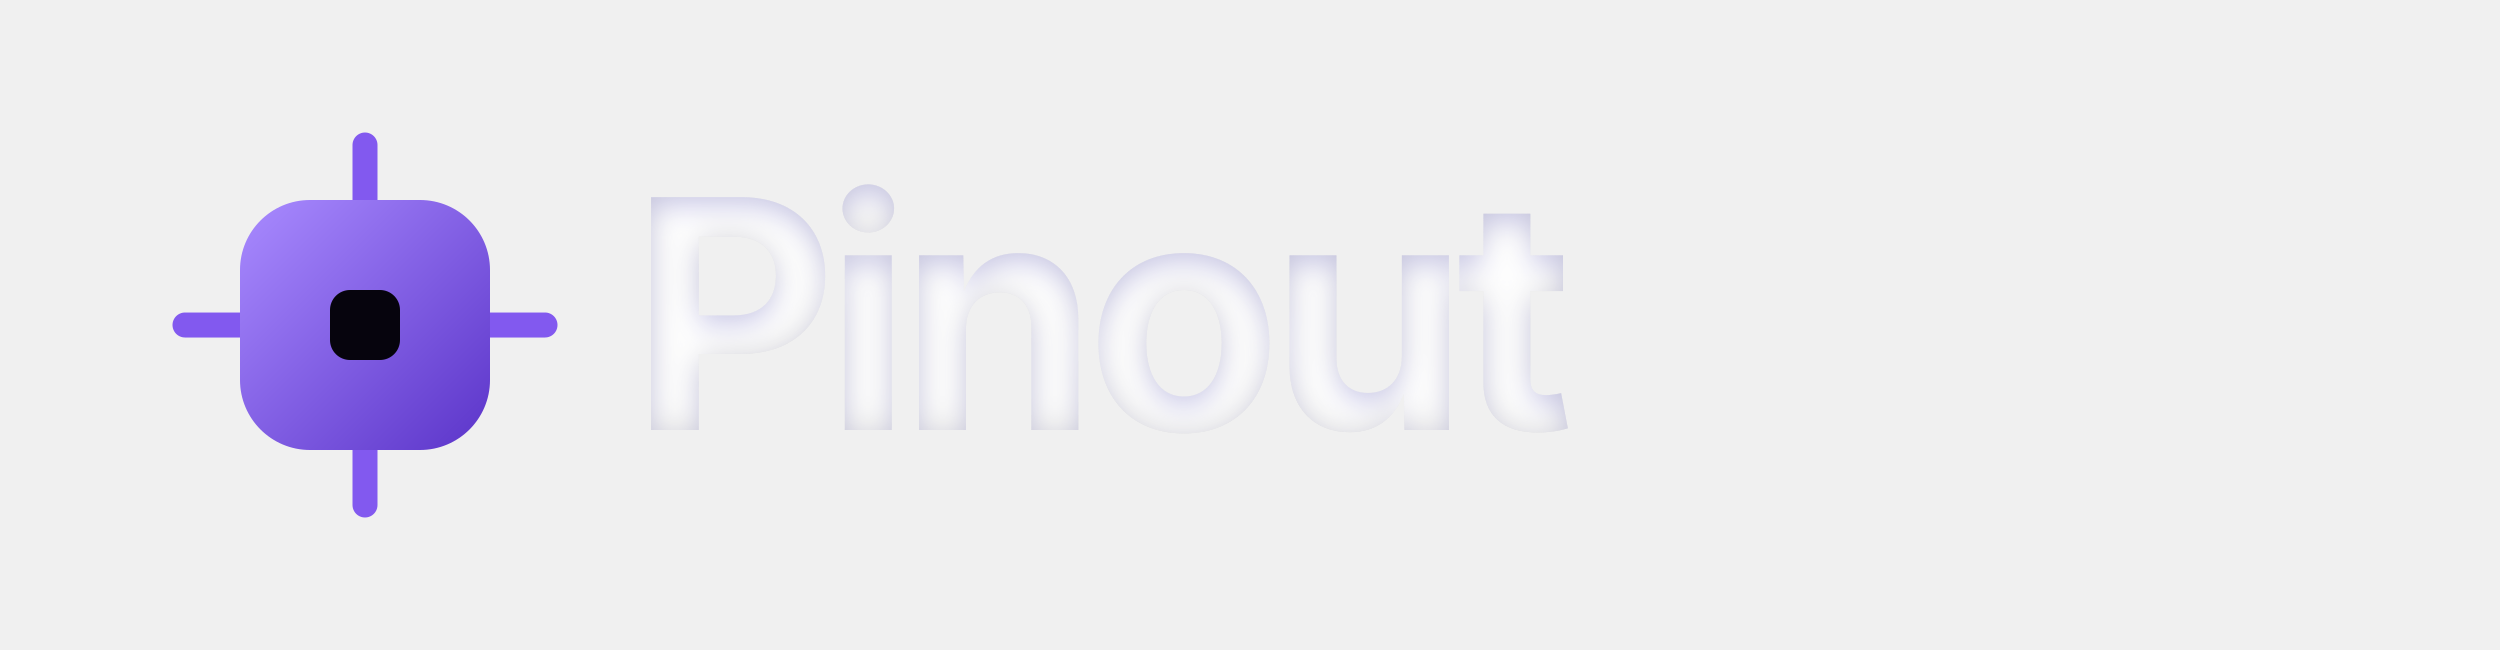
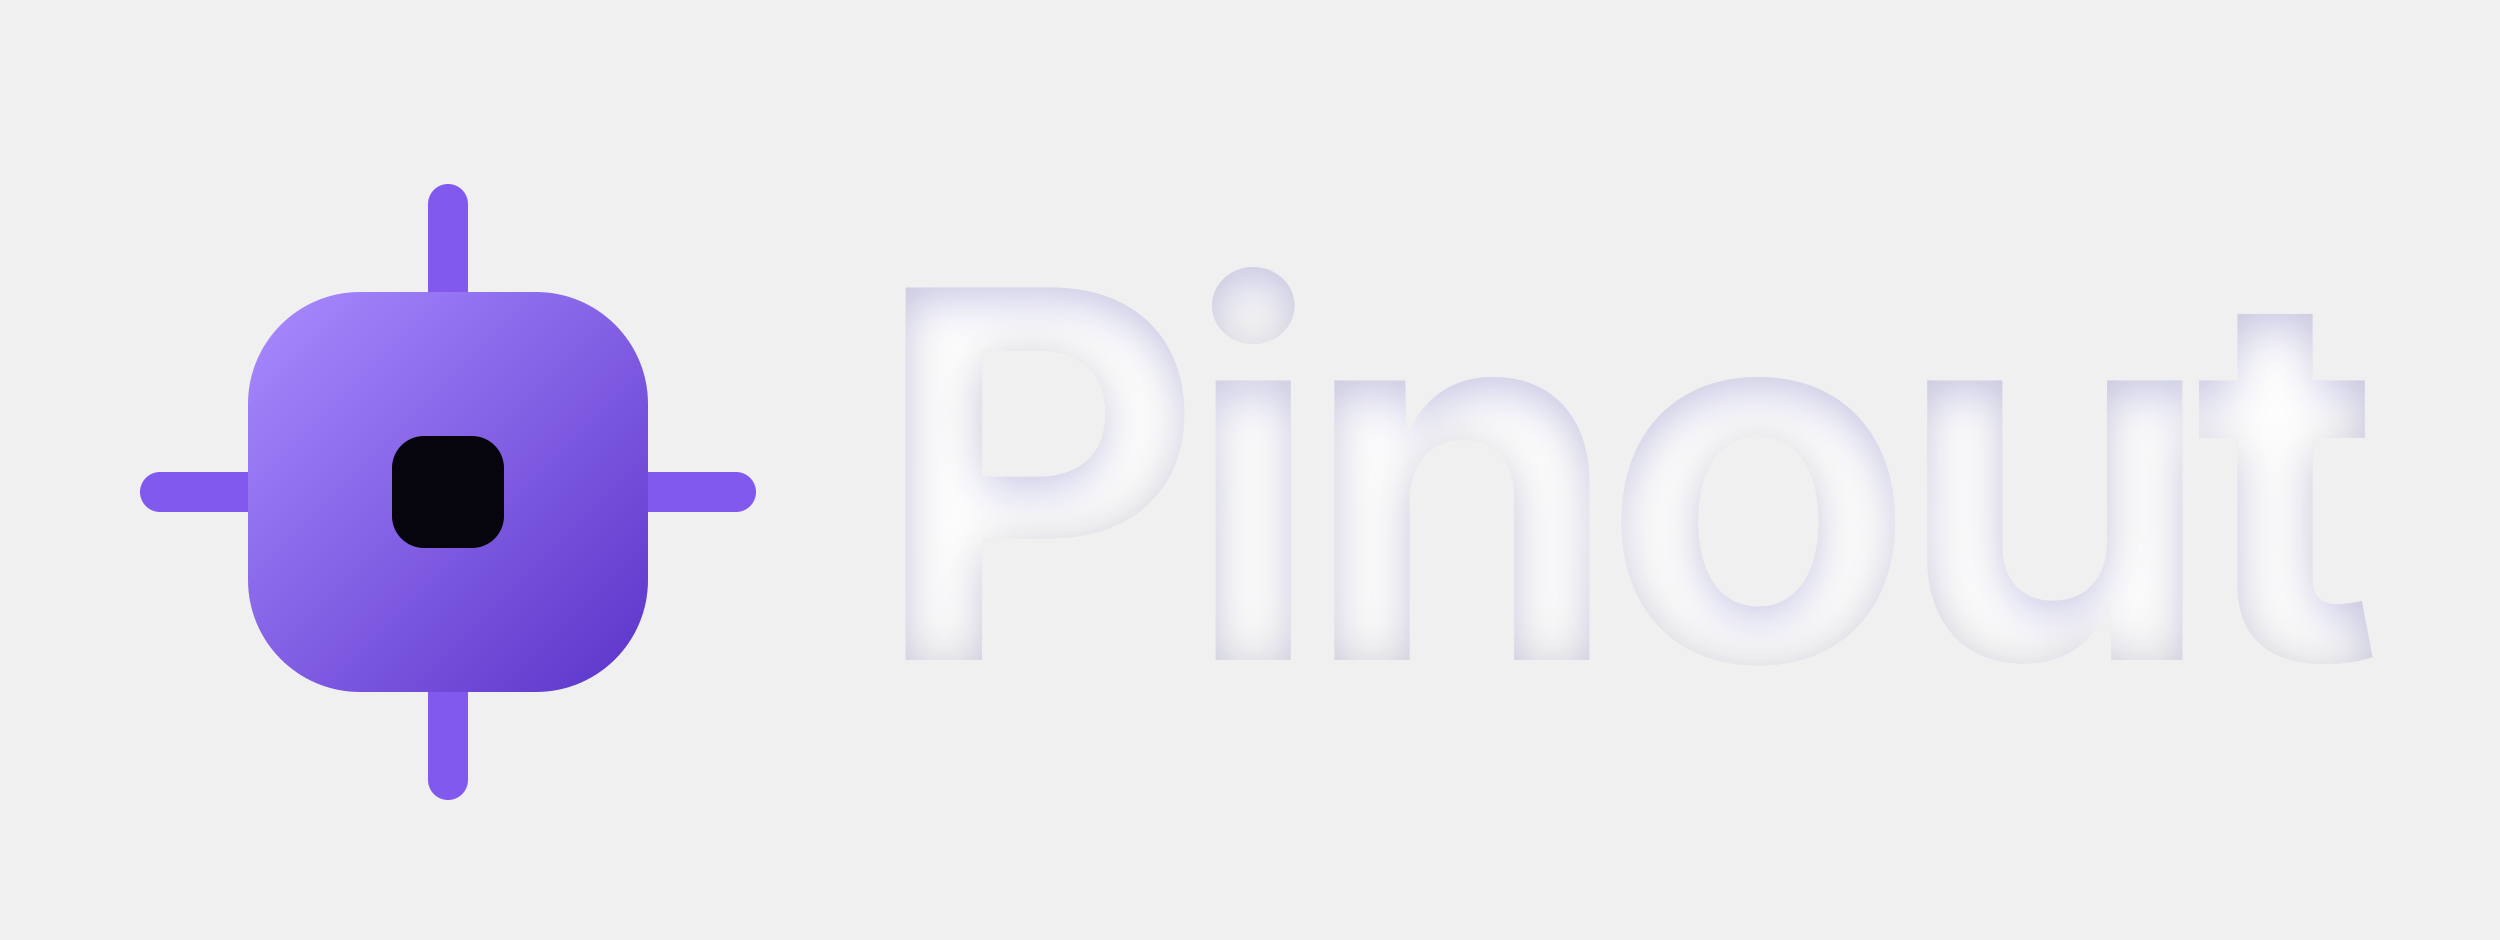
- <svg xmlns="http://www.w3.org/2000/svg" width="1000" height="260" viewBox="0 0 1000 260" role="img" aria-label="Pinout">
+ <svg xmlns="http://www.w3.org/2000/svg" width="625" height="235" viewBox="34 7 625 235" role="img" aria-label="Pinout">
  <defs>
    <linearGradient id="m" x1="0" y1="0" x2="1" y2="1">
      <stop offset="0" stop-color="#a98bff" />
      <stop offset="1" stop-color="#5b34c9" />
    </linearGradient>
    <filter id="g" x="-50%" y="-50%" width="200%" height="200%">
      <feDropShadow dx="0" dy="6" stdDeviation="12" flood-color="#06040d" flood-opacity="0.55" result="s" />
      <feComponentTransfer in="SourceAlpha" result="a">
        <feFuncA type="linear" slope="1" />
      </feComponentTransfer>
      <feOffset in="a" dx="0" dy="5" result="o" />
      <feGaussianBlur in="o" stdDeviation="5" result="bw" />
      <feComposite in="a" in2="bw" operator="out" result="mw" />
      <feFlood flood-color="#bbb6fd" flood-opacity="0.42" result="fw" />
      <feComposite in="fw" in2="mw" operator="in" result="iw" />
      <feGaussianBlur in="a" stdDeviation="7" result="bb" />
      <feComposite in="a" in2="bb" operator="out" result="mb" />
      <feFlood flood-color="#06040d" flood-opacity="0.32" result="fb" />
      <feComposite in="fb" in2="mb" operator="in" result="ib" />
      <feMerge>
        <feMergeNode in="s" />
        <feMergeNode in="SourceGraphic" />
        <feMergeNode in="iw" />
        <feMergeNode in="ib" />
      </feMerge>
    </filter>
  </defs>
  <g transform="translate(96,80)">
    <g stroke="#8259ef" stroke-width="10" stroke-linecap="round">
      <path d="M50 -22 v22" />
      <path d="M50 122 v-22" />
      <path d="M-22 50 h22" />
      <path d="M122 50 h-22" />
    </g>
    <rect width="100" height="100" rx="28" fill="url(#m)" />
    <rect x="36" y="36" width="28" height="28" rx="8" fill="#06040d" />
  </g>
  <text x="252" y="172" filter="url(#g)" font-family="Inter, SF Pro Display, Segoe UI, Helvetica Neue, Arial, sans-serif" font-size="128" font-weight="700" letter-spacing="-5" fill="#ffffff">Pinout</text>
</svg>
